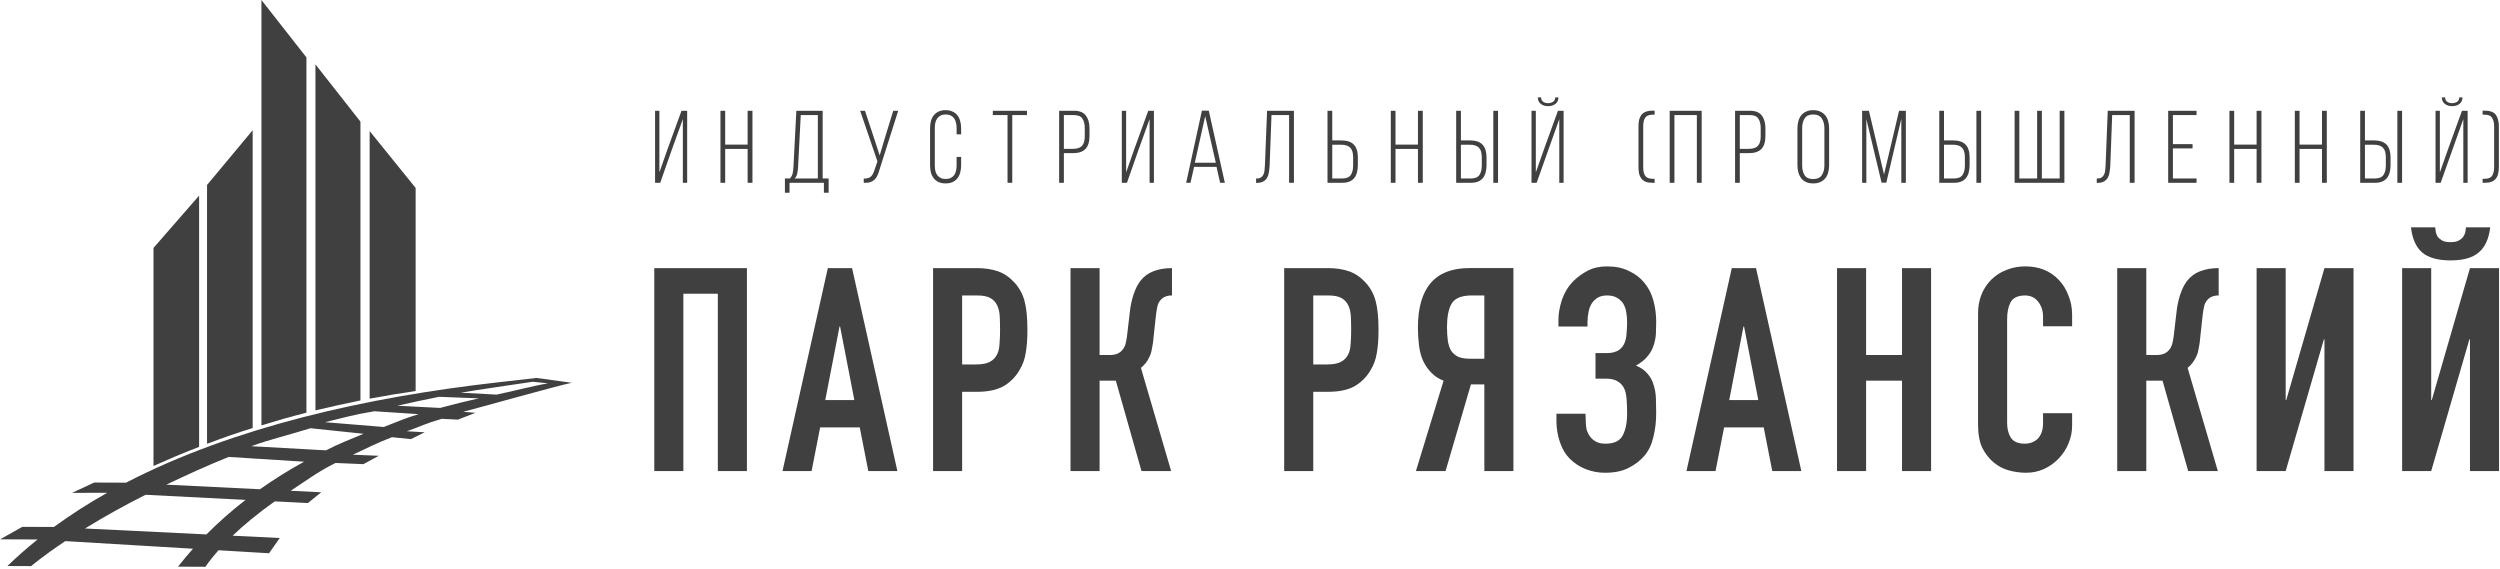
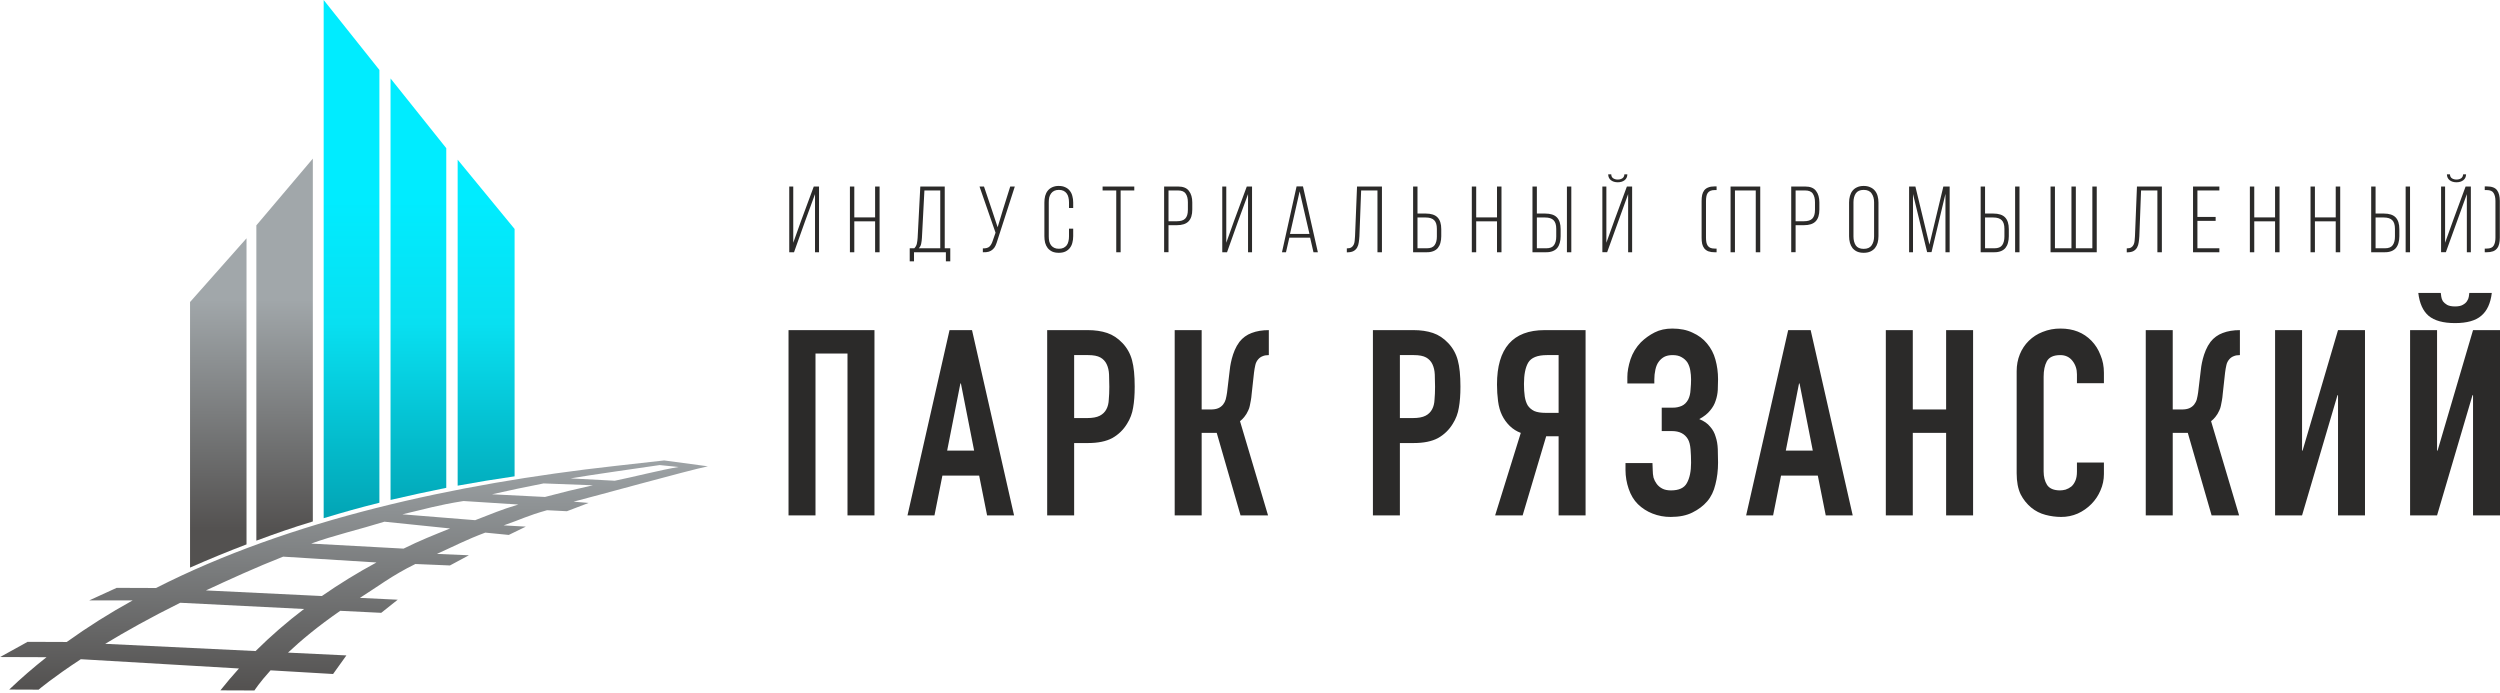
- <svg xmlns="http://www.w3.org/2000/svg" width="308" height="70" viewBox="0 0 308 70" fill="none">
-   <path d="M80.607 58.032V33.03H92.02v25.002h-3.582V36.19H84.19v21.842h-3.582zm24.648-8.744l-1.756-9.06h-.07l-1.756 9.06h3.582zm-8.85 8.744l5.584-25.002h2.985l5.583 25.002h-3.582l-1.053-5.373h-4.881l-1.053 5.373h-3.582zm18.55 0V33.03h5.372c.983 0 1.85.129 2.599.386.749.258 1.428.714 2.036 1.37a5.358 5.358 0 0 1 1.265 2.317c.234.866.351 2.049.351 3.547 0 1.124-.07 2.072-.211 2.844a5.704 5.704 0 0 1-.808 2.177 5.36 5.36 0 0 1-1.966 1.932c-.819.444-1.896.667-3.231.667h-1.826v9.762h-3.581zm3.581-21.631v8.498h1.721c.726 0 1.288-.105 1.686-.316.397-.21.69-.503.877-.878.188-.351.293-.784.316-1.3a19.05 19.05 0 0 0 .071-1.72c0-.585-.012-1.135-.035-1.65-.024-.539-.129-1.007-.316-1.405a2 2 0 0 0-.843-.913c-.375-.21-.913-.316-1.616-.316h-1.861zm25.853-.001c-.328 0-.597.048-.807.141a1.4 1.4 0 0 0-.597.422 1.72 1.72 0 0 0-.387.772c-.07.305-.128.644-.175 1.019l-.316 2.914a8.385 8.385 0 0 1-.106.843c-.047.234-.093.48-.14.737a2.5 2.5 0 0 1-.211.633c-.14.327-.316.62-.527.877a3.177 3.177 0 0 1-.561.562l3.722 12.712h-3.652L137.471 46.9h-2.001v11.132h-3.582V33.03h3.582v10.71h1.194c.421 0 .761-.059 1.018-.176.258-.117.468-.28.632-.491a1.97 1.97 0 0 0 .351-.703c.071-.28.129-.585.176-.912l.351-2.985c.024-.094.047-.281.07-.562.047-.305.117-.644.211-1.019.094-.374.222-.76.386-1.158a5.35 5.35 0 0 1 .632-1.124 3.66 3.66 0 0 1 1.616-1.194c.655-.257 1.416-.386 2.282-.386v3.37zm13.822 21.632V33.03h5.373c.983 0 1.849.129 2.598.386.749.258 1.428.714 2.037 1.37a5.357 5.357 0 0 1 1.264 2.317c.234.866.351 2.049.351 3.547 0 1.124-.07 2.072-.211 2.844a5.718 5.718 0 0 1-.807 2.177 5.364 5.364 0 0 1-1.967 1.932c-.819.444-1.896.667-3.23.667h-1.826v9.762h-3.582zm3.582-21.631v8.498h1.72c.726 0 1.288-.105 1.686-.316.398-.21.69-.503.878-.878.187-.351.292-.784.316-1.3.047-.514.07-1.088.07-1.72 0-.585-.012-1.135-.035-1.65-.024-.539-.129-1.007-.316-1.405a1.99 1.99 0 0 0-.843-.913c-.375-.21-.913-.316-1.615-.316h-1.861zm19.532-.001c-1.264 0-2.096.34-2.493 1.02-.375.655-.562 1.615-.562 2.879 0 .632.035 1.194.105 1.685.07.468.199.866.386 1.194.211.328.504.585.878.773.375.164.878.245 1.51.245h1.721v-7.795h-1.545zm1.545 21.632V47.357h-1.651l-3.125 10.675h-3.652l3.406-11.132a4.1 4.1 0 0 1-1.475-.948 5.203 5.203 0 0 1-1.018-1.44c-.257-.538-.433-1.17-.527-1.896a17.669 17.669 0 0 1-.14-2.247c0-4.893 2.107-7.34 6.321-7.34h5.443v25.003h-3.582zm9.129-18.682c0-.702.14-1.498.421-2.387.304-.89.761-1.65 1.37-2.283a7.315 7.315 0 0 1 1.826-1.334c.678-.351 1.463-.527 2.352-.527 1.054 0 1.955.187 2.704.562.773.351 1.405.831 1.896 1.44.515.608.89 1.334 1.124 2.177.234.843.351 1.732.351 2.669 0 .468-.012.948-.035 1.44a5.378 5.378 0 0 1-.281 1.44c-.14.467-.386.912-.737 1.334-.328.42-.808.807-1.44 1.158.632.258 1.112.597 1.44 1.019.351.398.597.854.737 1.37a5.91 5.91 0 0 1 .281 1.65 46.5 46.5 0 0 1 .035 1.825c0 1.054-.117 2.037-.351 2.95-.211.913-.574 1.674-1.089 2.283-.515.608-1.17 1.112-1.966 1.51-.773.398-1.732.597-2.879.597a6.371 6.371 0 0 1-2.423-.457 5.763 5.763 0 0 1-1.932-1.264c-.538-.538-.948-1.229-1.229-2.072a7.95 7.95 0 0 1-.421-2.528v-.948h3.582l.035.983c0 .328.035.655.105.983.094.305.234.586.421.843.188.258.434.468.738.632.304.164.69.246 1.159.246 1.053 0 1.755-.328 2.107-.983.374-.68.561-1.592.561-2.74 0-.655-.023-1.264-.07-1.825-.047-.586-.164-1.042-.351-1.37-.421-.726-1.124-1.088-2.107-1.088h-1.369v-3.16h1.474a2.79 2.79 0 0 0 1.194-.247c.352-.163.632-.444.843-.842.187-.375.293-.82.316-1.335.047-.515.07-.971.07-1.37 0-.42-.035-.83-.105-1.228a2.999 2.999 0 0 0-.386-1.089 2.245 2.245 0 0 0-.773-.702c-.304-.187-.702-.281-1.194-.281-.444 0-.819.082-1.123.246a2.285 2.285 0 0 0-.703.632c-.21.28-.362.644-.456 1.088a6.276 6.276 0 0 0-.141 1.3v.561h-3.581v-.877zm24.623 9.938l-1.755-9.06h-.071l-1.755 9.06h3.581zm-8.849 8.744l5.584-25.002h2.985l5.583 25.002h-3.582l-1.053-5.373h-4.881l-1.054 5.373h-3.582zm18.549 0V33.03h3.582v10.71h4.425V33.03h3.581v25.002h-3.581V46.9h-4.425v11.132h-3.582zm28.963-7.128v1.545c0 .772-.152 1.51-.457 2.212a5.87 5.87 0 0 1-1.194 1.826 6.017 6.017 0 0 1-1.826 1.3 5.343 5.343 0 0 1-2.212.456 8.03 8.03 0 0 1-2.072-.281 4.904 4.904 0 0 1-1.896-.984c-.562-.468-1.03-1.065-1.405-1.79-.351-.75-.526-1.698-.526-2.845V38.578c0-.82.14-1.58.421-2.282a5.373 5.373 0 0 1 1.194-1.826 5.375 5.375 0 0 1 1.826-1.194 6.115 6.115 0 0 1 2.388-.457c1.685 0 3.055.55 4.108 1.65a5.603 5.603 0 0 1 1.194 1.932c.305.726.457 1.522.457 2.388v1.404h-3.582V39c0-.702-.199-1.31-.597-1.826-.398-.515-.936-.772-1.615-.772-.89 0-1.487.28-1.791.843-.281.538-.422 1.229-.422 2.072v12.781c0 .726.153 1.335.457 1.826.328.492.901.738 1.721.738a2.8 2.8 0 0 0 .737-.105 2.48 2.48 0 0 0 .772-.422c.211-.187.387-.445.527-.772.141-.328.211-.738.211-1.23v-1.228h3.582zM273.342 36.4c-.328 0-.597.048-.808.141-.21.07-.409.211-.597.422a1.72 1.72 0 0 0-.386.772c-.07.305-.129.644-.176 1.019l-.316 2.914a8.116 8.116 0 0 1-.105.843c-.047.234-.094.48-.14.737a2.5 2.5 0 0 1-.211.633 3.65 3.65 0 0 1-.527.877 3.147 3.147 0 0 1-.562.562l3.723 12.712h-3.652L266.424 46.9h-2.001v11.132h-3.582V33.03h3.582v10.71h1.194c.421 0 .76-.059 1.018-.176a1.65 1.65 0 0 0 .632-.491 1.97 1.97 0 0 0 .351-.703c.07-.28.129-.585.176-.912l.351-2.985c.023-.094.047-.281.07-.562.047-.305.117-.644.211-1.019.093-.374.222-.76.386-1.158a5.35 5.35 0 0 1 .632-1.124c.445-.562.983-.96 1.615-1.194.656-.257 1.417-.386 2.283-.386v3.37zm13.03 21.632V41.809h-.07l-4.706 16.223h-3.582V33.03h3.582v16.258h.07l4.706-16.258h3.582v25.002h-3.582zm17.928 0V41.809h-.07l-4.706 16.223h-3.582V33.03h3.582v16.258h.07L304.3 33.03h3.582v25.002H304.3zm-4.284-30.024c.023.14.047.316.07.527.023.187.094.386.211.597.14.187.327.351.562.492.257.14.608.21 1.053.21.445 0 .784-.07 1.018-.21.258-.14.445-.305.562-.492.141-.21.223-.41.246-.597.023-.21.047-.386.07-.527h2.985c-.164 1.405-.632 2.435-1.405 3.09-.749.656-1.907.984-3.476.984-1.568 0-2.739-.328-3.512-.983-.749-.656-1.205-1.686-1.369-3.09h2.985zM82.784 18.4l-1.445 4.119h-.634v-8.871h.532v7.59l1.027-2.927 1.698-4.663h.697v8.87h-.532v-7.844L82.784 18.4zm6.56-.05v4.169h-.583v-8.871h.583v4.17h2.762v-4.17h.596v8.87h-.596V18.35h-2.762zm12.161 5.398v-1.23h-4.233v1.23h-.57v-1.761h.608a1.3 1.3 0 0 0 .343-.634c.05-.237.084-.498.1-.786l.356-6.92h3.244v8.34h.735v1.761h-.583zm-3.18-3.18a5.527 5.527 0 0 1-.102.81 1.18 1.18 0 0 1-.317.609h2.851V14.18h-2.103l-.33 6.387zm10.04.303c-.076.27-.161.512-.254.723a1.477 1.477 0 0 1-.355.52 1.403 1.403 0 0 1-.544.329c-.212.067-.478.093-.799.076v-.52c.406.009.697-.072.875-.24.185-.178.333-.444.443-.799l.368-1.077-2.129-6.235h.595l1.039 3.13.773 2.37.71-2.383.963-3.117h.609l-2.294 7.223zm8.133-7.299c.338 0 .626.059.862.177.245.11.444.266.596.469.16.194.274.43.342.71.076.27.114.566.114.887v.735h-.558v-.773c0-.237-.025-.457-.076-.66a1.37 1.37 0 0 0-.228-.532 1.134 1.134 0 0 0-.418-.355 1.379 1.379 0 0 0-.621-.126c-.245 0-.452.042-.621.127a1.134 1.134 0 0 0-.418.354c-.11.152-.19.33-.241.533a3.25 3.25 0 0 0-.063.659v4.613c0 .236.021.456.063.659.051.203.131.38.241.532.11.144.249.258.418.342.169.085.376.127.621.127s.452-.042.621-.127c.169-.084.308-.198.418-.342.11-.152.186-.33.228-.532.051-.203.076-.423.076-.66v-1.051h.558v1.014c0 .32-.038.62-.114.9a1.87 1.87 0 0 1-.342.71c-.152.194-.351.35-.596.468-.236.11-.524.165-.862.165a2.12 2.12 0 0 1-.874-.165 1.816 1.816 0 0 1-.596-.469 2.133 2.133 0 0 1-.342-.71 3.792 3.792 0 0 1-.101-.9v-4.536c0-.321.033-.617.101-.887.076-.28.19-.516.342-.71a1.62 1.62 0 0 1 .596-.47 2.01 2.01 0 0 1 .874-.176zm7.63 8.947v-8.34h-1.812v-.531h4.207v.532h-1.812v8.339h-.583zm8.196-8.871c.684 0 1.17.198 1.457.595.296.389.444.908.444 1.559v.963c0 .71-.165 1.238-.494 1.584-.33.347-.85.52-1.559.52h-1.103v3.65h-.583v-8.871h1.838zm-.152 4.689c.515 0 .887-.119 1.115-.355.237-.245.355-.638.355-1.179v-1.039c0-.482-.097-.866-.292-1.153-.186-.288-.528-.431-1.026-.431h-1.255v4.157h1.103zm8.114.063l-1.445 4.119h-.634v-8.871h.533v7.59l1.026-2.927 1.699-4.663h.697v8.87h-.533v-7.844l-1.343 3.726zm6.826 2.155l-.443 1.964h-.533l1.939-8.884h.849l1.977 8.884h-.583l-.443-1.964h-2.763zm.089-.507h2.585l-1.305-5.741-1.28 5.74zm9.448-5.868l-.228 6.172a8.311 8.311 0 0 1-.088.849 1.86 1.86 0 0 1-.216.684c-.11.194-.266.35-.469.47-.194.109-.456.168-.786.177h-.114v-.533c.254 0 .448-.042.583-.127a.844.844 0 0 0 .317-.354c.076-.152.123-.326.14-.52a7.37 7.37 0 0 0 .05-.634l.266-6.716h3.308v8.87h-.595V14.18h-2.168zm8.574 3.117c.718 0 1.242.174 1.571.52.33.346.494.875.494 1.584v.963c0 .322-.038.617-.114.888a1.83 1.83 0 0 1-.329.684c-.152.186-.351.33-.596.43-.236.102-.528.153-.874.153h-1.825v-8.871h.583v3.65h1.09zm.152 4.69c.498 0 .845-.144 1.039-.431.194-.288.291-.672.291-1.154v-1.039c0-.54-.118-.93-.354-1.166-.237-.245-.613-.367-1.128-.367h-1.09v4.157h1.242zm6.553-3.637v4.169h-.583v-8.871h.583v4.17h2.763v-4.17h.596v8.87h-.596V18.35h-2.763zm9.146-1.053c.718 0 1.242.174 1.571.52.33.346.494.875.494 1.584v.963c0 .322-.038.617-.114.888a1.83 1.83 0 0 1-.329.684c-.152.186-.351.33-.596.43-.236.102-.528.153-.874.153h-1.825v-8.871h.583v3.65h1.09zm3.485-3.65v8.872h-.583v-8.871h.583zm-3.333 8.34c.498 0 .845-.144 1.039-.431.194-.288.291-.672.291-1.154v-1.039c0-.54-.118-.93-.354-1.166-.237-.245-.613-.367-1.128-.367h-1.09v4.157h1.242zM192.002 12c-.008.346-.131.613-.368.798-.236.186-.54.28-.912.28-.363 0-.663-.094-.9-.28-.236-.185-.359-.452-.367-.798h.405c.009.254.097.435.266.545.169.11.368.165.596.165.237 0 .439-.055.608-.165.169-.11.262-.291.279-.545h.393zm-2.687 10.519h-.633v-8.871h.532v7.59l1.115-3.155 1.61-4.435h.697v8.87h-.533v-7.844l-2.788 7.845zm14.282-8.389c-.229 0-.419.033-.571.1a.814.814 0 0 0-.355.292 1.246 1.246 0 0 0-.177.469c-.034.177-.051.38-.051.608v4.956c0 .228.017.435.051.62.034.178.093.33.177.457a.827.827 0 0 0 .343.291c.152.068.346.102.583.102h.253v.494h-.279c-.329 0-.604-.042-.824-.127a1.333 1.333 0 0 1-.532-.393 1.674 1.674 0 0 1-.279-.608 4.204 4.204 0 0 1-.076-.836v-4.956c0-.312.026-.587.076-.824a1.67 1.67 0 0 1 .279-.62c.135-.17.313-.296.532-.38.22-.094.495-.14.824-.14h.279v.494h-.253zm2.692.05v8.339h-.583v-8.871h3.941v8.87h-.595V14.18h-2.763zm9.31-.532c.684 0 1.17.198 1.458.595.295.389.443.908.443 1.559v.963c0 .71-.165 1.238-.494 1.584-.33.347-.849.52-1.559.52h-1.103v3.65h-.583v-8.871h1.838zm-.152 4.689c.515 0 .887-.119 1.115-.355.237-.245.355-.638.355-1.179v-1.039c0-.482-.097-.866-.291-1.153-.186-.288-.528-.431-1.027-.431h-1.255v4.157h1.103zm5.998-2.522c0-.321.038-.617.114-.887.076-.28.19-.516.342-.71.161-.203.363-.36.608-.47.245-.117.537-.176.875-.176.338 0 .629.059.874.177.254.11.461.266.621.469.161.194.279.43.355.71.076.27.114.566.114.887v4.537c0 .32-.038.62-.114.9a2 2 0 0 1-.355.71 1.74 1.74 0 0 1-.621.468 2.12 2.12 0 0 1-.874.165c-.338 0-.63-.055-.875-.165a1.783 1.783 0 0 1-.608-.469 2.133 2.133 0 0 1-.342-.71 3.411 3.411 0 0 1-.114-.9v-4.536zm.583 4.575c0 .481.101.883.304 1.204.211.312.562.469 1.052.469s.84-.157 1.052-.47c.219-.32.329-.722.329-1.203v-4.613c0-.482-.11-.879-.329-1.192-.212-.32-.562-.481-1.052-.481s-.841.16-1.052.481c-.203.313-.304.71-.304 1.192v4.613zm10.365 2.116h-.583l-1.876-7.845v7.858h-.519v-8.871h.836l1.863 7.844 1.85-7.845h.837v8.872h-.558v-7.883l-1.85 7.87zm8.198-5.209c.718 0 1.242.174 1.571.52.33.346.495.875.495 1.584v.963c0 .322-.038.617-.114.888a1.85 1.85 0 0 1-.33.684c-.152.186-.35.33-.596.43-.236.102-.528.153-.874.153h-1.825v-8.871h.583v3.65h1.09zm3.485-3.65v8.872h-.583v-8.871h.583zm-3.333 8.34c.499 0 .845-.144 1.039-.431.195-.288.292-.672.292-1.154v-1.039c0-.54-.119-.93-.355-1.166-.237-.245-.613-.367-1.128-.367h-1.09v4.157h1.242zm8.039-8.339v8.339h2.192v-8.34h.583v8.34h2.193v-8.34h.583v8.872h-6.134v-8.871h.583zm11.437.532l-.228 6.172a8.3 8.3 0 0 1-.089.849c-.034.262-.106.49-.215.684-.11.194-.266.35-.469.47-.195.109-.457.168-.786.177h-.114v-.533c.253 0 .448-.042.583-.127a.85.85 0 0 0 .317-.354c.076-.152.122-.326.139-.52a7.79 7.79 0 0 0 .051-.634l.266-6.716h3.308v8.87h-.596V14.18h-2.167zm9.904 3.574v.532h-2.421v3.7h2.915v.533h-3.498v-8.871h3.498v.532h-2.915v3.574h2.421zm5.127.596v4.169h-.583v-8.871h.583v4.17h2.763v-4.17h.596v8.87h-.596V18.35h-2.763zm8.056 0v4.169h-.583v-8.871h.583v4.17h2.763v-4.17h.595v8.87h-.595V18.35h-2.763zm9.145-1.053c.718 0 1.242.174 1.572.52.329.346.494.875.494 1.584v.963c0 .322-.038.617-.114.888a1.83 1.83 0 0 1-.33.684c-.152.186-.35.33-.595.43-.237.102-.528.153-.875.153h-1.825v-8.871h.583v3.65h1.09zm3.485-3.65v8.872h-.583v-8.871h.583zm-3.333 8.34c.499 0 .845-.144 1.04-.431.194-.288.291-.672.291-1.154v-1.039c0-.54-.118-.93-.355-1.166-.236-.245-.612-.367-1.128-.367h-1.09v4.157h1.242zM303.38 12c-.009.346-.131.613-.368.798-.237.186-.541.28-.912.28-.364 0-.664-.094-.9-.28-.237-.185-.359-.452-.368-.798h.406c.008.254.097.435.266.545.169.11.367.165.596.165.236 0 .439-.055.608-.165.169-.11.262-.291.279-.545h.393zm-2.687 10.519h-.634v-8.871h.532v7.59l1.116-3.155 1.609-4.435h.697v8.87h-.532v-7.844l-2.788 7.845zm5.444-8.884c.659 0 1.111.173 1.356.52.245.337.368.819.368 1.444v4.956c0 .312-.03.59-.089.836-.051.237-.144.44-.279.608-.126.17-.304.3-.532.393-.22.085-.494.127-.824.127h-.279v-.494h.254c.465 0 .773-.131.925-.393.161-.262.241-.621.241-1.078V15.6c0-.448-.08-.802-.241-1.064-.152-.27-.46-.406-.925-.406h-.254v-.494h.279z" fill="#404040" />
-   <path fill-rule="evenodd" clip-rule="evenodd" d="M44.772 57.184l-3.44-.146c-2.307 1.143-3.76 2.3-5.52 3.425l3.764.185-1.641 1.327-4.077-.205c-2.203 1.546-3.91 2.996-5.198 4.228l5.809.284-1.325 1.879-6.222-.37c-1.128 1.264-1.604 2.036-1.604 2.036l-3.387-.013a45.38 45.38 0 0 1 1.846-2.211l-15.736-.938c-2.811 1.874-4.2 3.08-4.2 3.08l-2.925-.012a52.403 52.403 0 0 1 3.715-3.27l-4.618-.018 2.733-1.537 3.895.015a65.526 65.526 0 0 1 6.565-4.207l-4.33.002 2.732-1.27 3.92.016c13.33-6.897 29.797-10.544 45.652-12.341l4.91-.56 4.351.595c-1.876.384-11.653 3.14-13.37 3.574l1.505.13-2.167.837-1.974-.101c-1.982.562-2.556.92-4.314 1.534l2.204.125-1.697.84-2.337-.233c-1.859.699-3.21 1.421-4.814 2.153l3.184.137-1.889 1.03zM10.47 65.11a100.375 100.375 0 0 1 7.464-4.152l12.32.629a48.491 48.491 0 0 0-4.821 4.254L10.47 65.11zm21.555-4.834l-11.534-.568c2.211-1.046 5.024-2.357 7.684-3.414l9.285.588a57.19 57.19 0 0 0-5.435 3.394zM56.776 48.38c1.706-.309 7.078-1.08 8.869-1.348l1.88.195c-1.642.262-4.72 1.06-6.351 1.388l-4.398-.235zm-2.683.508l4.907.188c-1.603.357-3.196.75-4.773 1.18l-5.265-.27a164.31 164.31 0 0 1 5.131-1.098zm-7.963 1.78c-2.604.418-3.734.79-6.088 1.345l7.24.592c1.821-.7 2.41-1.007 4.296-1.582l-5.448-.355zm-7.878 2.09l6.535.684c-1.69.695-3.017 1.223-4.628 2.04l-9.195-.51c2.143-.8 4.88-1.452 7.288-2.214z" fill="#404040" />
-   <path d="M18.91 30.544l5.62-6.445v30.954c-2.199.86-3.43 1.376-5.62 2.35V30.545zm6.598-7.756l5.62-6.747v36.693c-2.205.684-3.436 1.126-5.62 1.944v-31.89zM37.753 7.074L32.208 0v52.405c2.157-.658 3.37-1.008 5.545-1.563V7.074zm6.654 7.911l-5.545-7.053v42.626a182.52 182.52 0 0 1 5.545-1.225V14.985zm6.799 8.169l-5.666-7.006v32.968a144.52 144.52 0 0 1 5.666-.945V23.154z" fill="#404040" />
+ <svg xmlns="http://www.w3.org/2000/svg" width="307" height="85" viewBox="0 0 307 85" fill="none">
+   <path d="M96.831 63.288v-22.75h10.554v22.75h-3.313V43.414h-3.929v19.874h-3.312zm22.792-7.956L118 47.09h-.065l-1.624 8.243h3.312zm-8.183 7.956l5.163-22.75h2.761l5.163 22.75h-3.312l-.975-4.888h-4.513l-.974 4.888h-3.313zm17.153 0v-22.75h4.968c.91 0 1.711.118 2.403.352.693.234 1.321.65 1.884 1.246a4.85 4.85 0 0 1 1.169 2.11c.216.787.324 1.863.324 3.226 0 1.023-.064 1.885-.194 2.588a5.17 5.17 0 0 1-.747 1.981 4.925 4.925 0 0 1-1.819 1.758c-.757.404-1.753.607-2.987.607h-1.689v8.882h-3.312zm3.312-19.682v7.732h1.591c.672 0 1.191-.096 1.559-.287.368-.192.639-.458.812-.8.173-.319.271-.713.292-1.181.043-.469.065-.99.065-1.566 0-.532-.011-1.033-.032-1.502-.022-.49-.119-.916-.293-1.278a1.826 1.826 0 0 0-.779-.83c-.346-.192-.844-.288-1.494-.288h-1.721zm23.907 0c-.303 0-.552.043-.747.128a1.312 1.312 0 0 0-.552.383 1.56 1.56 0 0 0-.357.703 9.012 9.012 0 0 0-.162.927l-.292 2.652a7.31 7.31 0 0 1-.098.767c-.043.213-.086.436-.13.67a2.229 2.229 0 0 1-.195.576 3.272 3.272 0 0 1-.487.799 2.915 2.915 0 0 1-.519.51l3.442 11.567h-3.377l-2.923-10.128h-1.851v10.128h-3.312v-22.75h3.312v9.746h1.104c.39 0 .704-.053.942-.16a1.53 1.53 0 0 0 .585-.447 1.8 1.8 0 0 0 .324-.64 8.25 8.25 0 0 0 .163-.83l.324-2.716c.022-.085.044-.255.065-.511.044-.277.109-.586.195-.927a7.68 7.68 0 0 1 .357-1.054c.152-.362.347-.703.585-1.023a3.375 3.375 0 0 1 1.494-1.086c.606-.234 1.309-.351 2.11-.351v3.067zm12.782 19.682v-22.75h4.968c.909 0 1.71.118 2.403.352.693.234 1.321.65 1.883 1.246a4.84 4.84 0 0 1 1.169 2.11c.217.787.325 1.863.325 3.226 0 1.023-.065 1.885-.195 2.588a5.138 5.138 0 0 1-.747 1.981 4.915 4.915 0 0 1-1.818 1.758c-.758.404-1.754.607-2.987.607h-1.689v8.882h-3.312zm3.312-19.682v7.732h1.591c.671 0 1.191-.096 1.559-.287a1.83 1.83 0 0 0 .812-.8c.173-.319.27-.713.292-1.181.043-.469.065-.99.065-1.566 0-.532-.011-1.033-.033-1.502-.021-.49-.119-.916-.292-1.278a1.826 1.826 0 0 0-.779-.83c-.347-.192-.845-.288-1.494-.288h-1.721zm18.062 0c-1.169 0-1.938.309-2.306.927-.346.596-.519 1.47-.519 2.62 0 .575.032 1.086.097 1.533.065.426.184.788.357 1.087.195.298.466.532.812.703.347.149.812.223 1.397.223h1.591v-7.093h-1.429zm1.429 19.682v-9.713h-1.526l-2.89 9.713h-3.378l3.15-10.128a3.802 3.802 0 0 1-1.364-.863 4.728 4.728 0 0 1-.941-1.31c-.238-.49-.401-1.065-.487-1.726-.087-.66-.13-1.342-.13-2.044 0-4.452 1.948-6.678 5.845-6.678h5.033v22.75h-3.312zm8.442-16.998c0-.64.129-1.363.389-2.173a5.518 5.518 0 0 1 1.267-2.077 6.767 6.767 0 0 1 1.688-1.214c.628-.32 1.353-.479 2.176-.479.974 0 1.808.17 2.5.511.715.32 1.299.756 1.754 1.31a5.14 5.14 0 0 1 1.039 1.981c.216.767.325 1.576.325 2.428 0 .427-.011.863-.033 1.31a4.84 4.84 0 0 1-.26 1.31c-.13.427-.357.831-.682 1.215-.303.383-.746.735-1.331 1.054.585.234 1.028.543 1.331.927.325.362.552.777.682 1.246.152.447.238.948.26 1.502.022.532.033 1.086.033 1.661 0 .959-.109 1.853-.325 2.684-.195.83-.53 1.523-1.007 2.077-.476.553-1.082 1.011-1.818 1.374-.715.362-1.602.543-2.663.543a5.984 5.984 0 0 1-2.241-.416 5.346 5.346 0 0 1-1.786-1.15c-.497-.49-.876-1.118-1.136-1.885a7.126 7.126 0 0 1-.39-2.3v-.863h3.312l.033.895c0 .298.032.596.097.894.087.277.217.533.39.767.173.234.401.426.682.575.281.15.639.224 1.072.224.974 0 1.623-.298 1.948-.895.346-.618.519-1.448.519-2.492 0-.597-.021-1.15-.065-1.662-.043-.532-.151-.947-.324-1.246-.39-.66-1.039-.99-1.949-.99h-1.266V50.06h1.364a2.62 2.62 0 0 0 1.104-.223c.325-.15.584-.405.779-.767.173-.341.271-.746.292-1.214.044-.469.065-.884.065-1.247 0-.383-.032-.756-.097-1.118a2.704 2.704 0 0 0-.357-.99 2.068 2.068 0 0 0-.715-.64c-.281-.17-.649-.255-1.104-.255-.411 0-.757.075-1.039.224-.26.149-.476.34-.649.575-.195.255-.336.586-.422.99-.087.405-.13.8-.13 1.182v.512h-3.312v-.799zm22.77 9.042l-1.624-8.243h-.064l-1.624 8.243h3.312zm-8.183 7.956l5.163-22.75h2.76l5.163 22.75H224.2l-.974-4.888h-4.514l-.974 4.888h-3.312zm17.153 0v-22.75h3.312v9.746h4.092v-9.745h3.312v22.75h-3.312v-10.13h-4.092v10.13h-3.312zm26.782-6.486v1.406c0 .703-.14 1.374-.422 2.013a5.304 5.304 0 0 1-1.104 1.661 5.572 5.572 0 0 1-1.688 1.182 5.014 5.014 0 0 1-2.046.416 7.532 7.532 0 0 1-1.916-.256 4.555 4.555 0 0 1-1.753-.894 5.18 5.18 0 0 1-1.299-1.63c-.325-.682-.487-1.544-.487-2.588V45.587c0-.745.129-1.438.389-2.077a4.888 4.888 0 0 1 1.104-1.661 4.98 4.98 0 0 1 1.689-1.087 5.733 5.733 0 0 1 2.208-.415c1.559 0 2.825.5 3.799 1.502.477.49.845 1.075 1.104 1.757.282.66.422 1.385.422 2.173v1.278h-3.312V45.97c0-.639-.184-1.192-.552-1.661-.368-.469-.866-.703-1.493-.703-.823 0-1.375.256-1.657.767-.259.49-.389 1.118-.389 1.885v11.63c0 .66.14 1.215.422 1.662.303.447.833.67 1.591.67.217 0 .444-.031.682-.095.26-.085.498-.213.714-.383.195-.17.358-.405.487-.703.13-.299.195-.671.195-1.119v-1.118h3.312zm16.699-13.196c-.303 0-.552.043-.747.128a1.3 1.3 0 0 0-.552.383 1.55 1.55 0 0 0-.357.703c-.065.277-.12.586-.163.927l-.292 2.652a7.598 7.598 0 0 1-.097.767c-.044.213-.087.436-.13.67a2.307 2.307 0 0 1-.195.576c-.13.298-.292.564-.487.799a2.918 2.918 0 0 1-.52.51l3.442 11.567h-3.377l-2.922-10.128h-1.851v10.128h-3.313v-22.75h3.313v9.746h1.104c.389 0 .703-.053.941-.16.239-.106.433-.256.585-.447.151-.192.26-.405.325-.64a8.02 8.02 0 0 0 .162-.83l.325-2.716a4.06 4.06 0 0 0 .065-.511c.043-.277.108-.586.194-.927.087-.34.206-.692.358-1.054.151-.362.346-.703.584-1.023a3.38 3.38 0 0 1 1.494-1.086c.606-.234 1.31-.351 2.111-.351v3.067zm12.049 19.682V48.527h-.065l-4.351 14.761h-3.313v-22.75h3.313v14.794h.065l4.351-14.793h3.312v22.75h-3.312zm16.579 0V48.527h-.065l-4.352 14.761h-3.312v-22.75h3.312v14.794h.065l4.352-14.793H307v22.75h-3.312zm-3.962-27.318c.022.127.043.287.065.479.022.17.086.351.195.543.13.17.303.32.519.447.238.128.563.192.974.192.412 0 .726-.064.942-.192.238-.127.411-.276.52-.447.13-.192.205-.373.227-.543a8.99 8.99 0 0 1 .065-.48h2.76c-.151 1.279-.584 2.216-1.299 2.812-.693.597-1.764.895-3.215.895-1.45 0-2.532-.298-3.247-.895-.693-.596-1.115-1.533-1.266-2.811h2.76zM98.842 27.227l-1.336 3.748h-.586v-8.072h.492v6.907l.95-2.664 1.57-4.243h.644v8.072h-.492v-7.138l-1.242 3.39zm6.066-.047v3.795h-.539v-8.072h.539v3.794h2.555v-3.794h.551v8.072h-.551V27.18h-2.555zm11.247 4.913v-1.118h-3.915v1.118h-.527V30.49h.562c.164-.169.27-.36.317-.576.047-.215.078-.454.094-.715l.328-6.296h3v7.587h.68v1.603h-.539zm-2.942-2.894a4.78 4.78 0 0 1-.094.738 1.069 1.069 0 0 1-.293.553h2.637v-7.103h-1.945l-.305 5.812zm9.285.277c-.07.246-.149.465-.235.657a1.353 1.353 0 0 1-.328.473 1.3 1.3 0 0 1-.504.3 2.125 2.125 0 0 1-.738.069v-.473c.375.008.645-.065.809-.22.172-.16.308-.403.41-.726l.34-.98-1.969-5.673h.551l.961 2.848.715 2.156.656-2.168.891-2.836h.562l-2.121 6.573zm7.521-6.642c.313 0 .578.053.797.161.227.1.41.242.551.427.148.176.254.392.316.645.071.246.106.515.106.808v.668h-.516v-.703c0-.215-.023-.415-.07-.6a1.235 1.235 0 0 0-.211-.484 1.05 1.05 0 0 0-.387-.323 1.289 1.289 0 0 0-.574-.115c-.227 0-.418.038-.574.115a1.042 1.042 0 0 0-.387.323 1.38 1.38 0 0 0-.223.484 2.9 2.9 0 0 0-.058.6v4.198c0 .215.019.415.058.6.047.184.121.345.223.483.102.131.23.235.387.312.156.077.347.115.574.115.227 0 .418-.038.574-.115a1.1 1.1 0 0 0 .387-.312c.102-.138.172-.3.211-.484a2.42 2.42 0 0 0 .07-.6v-.957h.516v.923c0 .292-.035.565-.106.819a1.671 1.671 0 0 1-.316.645 1.527 1.527 0 0 1-.551.427c-.219.1-.484.15-.797.15-.312 0-.582-.05-.808-.15a1.667 1.667 0 0 1-.551-.427 1.934 1.934 0 0 1-.317-.645 3.442 3.442 0 0 1-.093-.82v-4.127a3.3 3.3 0 0 1 .093-.808c.071-.253.176-.469.317-.645.148-.185.332-.327.551-.427a1.86 1.86 0 0 1 .808-.162zm7.056 8.141v-7.588h-1.676v-.484h3.891v.484h-1.676v7.588h-.539zm7.579-8.072c.632 0 1.082.18 1.347.542.274.353.411.826.411 1.418v.877c0 .645-.153 1.126-.458 1.44-.304.316-.785.474-1.441.474h-1.02v3.32h-.539v-8.071h1.7zm-.141 4.266c.477 0 .82-.107 1.031-.323.219-.223.328-.58.328-1.072v-.946c0-.438-.089-.787-.269-1.049-.172-.261-.488-.392-.949-.392h-1.161v3.782h1.02zm7.503.058l-1.336 3.748h-.586v-8.072h.493v6.907l.949-2.664 1.57-4.243h.645v8.072h-.492v-7.138l-1.243 3.39zm6.313 1.96l-.41 1.788h-.493l1.794-8.084h.785l1.828 8.084h-.539l-.41-1.788h-2.555zm.082-.46h2.391l-1.207-5.225-1.184 5.224zm8.737-5.34l-.211 5.616a7.204 7.204 0 0 1-.082.773 1.663 1.663 0 0 1-.199.622 1.143 1.143 0 0 1-.433.427c-.18.1-.422.154-.727.161h-.106v-.484c.235 0 .415-.038.54-.115a.786.786 0 0 0 .293-.323 1.28 1.28 0 0 0 .128-.473c.024-.184.04-.377.047-.577l.246-6.111h3.059v8.072h-.551v-7.588h-2.004zm7.928 2.837c.664 0 1.149.157 1.454.473.304.315.457.795.457 1.441v.876c0 .293-.036.562-.106.808a1.653 1.653 0 0 1-.305.622c-.14.17-.324.3-.55.392a2.09 2.09 0 0 1-.809.139h-1.688v-8.072h.539v3.32h1.008zm.141 4.266c.461 0 .781-.13.961-.392.18-.261.27-.61.27-1.049v-.946c0-.492-.11-.845-.329-1.06-.218-.223-.566-.335-1.043-.335h-1.008v3.782h1.149zm6.06-3.31v3.795h-.539v-8.072h.539v3.794h2.555v-3.794h.551v8.072h-.551V27.18h-2.555zm8.457-.956c.665 0 1.149.157 1.454.473.304.315.457.795.457 1.441v.876c0 .293-.035.562-.106.808a1.666 1.666 0 0 1-.304.622c-.141.17-.325.3-.551.392a2.09 2.09 0 0 1-.809.139h-1.688v-8.072h.54v3.32h1.007zm3.223-3.321v8.072h-.539v-8.072h.539zm-3.082 7.587c.461 0 .781-.13.961-.392.18-.261.27-.61.27-1.049v-.946c0-.492-.11-.845-.329-1.06-.218-.223-.566-.335-1.043-.335h-1.007v3.782h1.148zm9.965-9.086c-.008.315-.121.557-.34.726-.218.17-.5.254-.843.254-.336 0-.614-.085-.833-.254-.218-.169-.332-.411-.339-.726h.375c.007.23.089.395.246.495a1 1 0 0 0 .551.15c.218 0 .406-.05.562-.15.156-.1.242-.265.258-.495h.363zm-2.484 9.57h-.586v-8.071h.492v6.907l1.031-2.871 1.489-4.036h.644v8.072h-.492v-7.138l-2.578 7.138zm13.206-7.634c-.211 0-.387.032-.527.093a.743.743 0 0 0-.328.265 1.095 1.095 0 0 0-.164.427 2.87 2.87 0 0 0-.047.554v4.508c0 .208.015.396.047.565.031.162.085.3.164.416a.755.755 0 0 0 .316.265c.141.061.32.092.539.092h.235v.45h-.258a2.17 2.17 0 0 1-.762-.116 1.229 1.229 0 0 1-.492-.357 1.51 1.51 0 0 1-.258-.554 3.71 3.71 0 0 1-.07-.76v-4.51c0-.284.023-.534.07-.749a1.51 1.51 0 0 1 .258-.565 1.13 1.13 0 0 1 .492-.346c.203-.085.457-.127.762-.127h.258v.45h-.235zm2.49.047v7.588h-.539v-8.072h3.645v8.072h-.551v-7.588h-2.555zm8.609-.484c.633 0 1.082.18 1.348.542.274.353.41.826.41 1.418v.877c0 .645-.152 1.126-.457 1.44-.305.316-.785.474-1.441.474h-1.02v3.32h-.539v-8.071h1.699zm-.14 4.266c.476 0 .82-.107 1.031-.323.219-.223.328-.58.328-1.072v-.946c0-.438-.09-.787-.269-1.049-.172-.261-.489-.392-.95-.392h-1.16v3.782h1.02zm5.546-2.294c0-.293.035-.562.106-.808.07-.253.175-.469.316-.645a1.47 1.47 0 0 1 .562-.427c.227-.108.497-.162.809-.162.313 0 .582.054.809.162.234.1.426.242.574.427.148.176.258.392.328.645.07.246.106.515.106.808v4.128c0 .292-.036.565-.106.819-.07.246-.18.46-.328.645-.148.177-.34.32-.574.427-.227.1-.496.15-.809.15-.312 0-.582-.05-.809-.15a1.64 1.64 0 0 1-.562-.427 1.913 1.913 0 0 1-.316-.645 3.027 3.027 0 0 1-.106-.82v-4.127zm.539 4.163c0 .438.094.803.281 1.095.196.284.52.427.973.427.453 0 .778-.143.973-.427.203-.292.305-.657.305-1.095V24.84c0-.438-.102-.8-.305-1.084-.195-.292-.52-.438-.973-.438-.453 0-.777.146-.973.438-.187.285-.281.646-.281 1.084v4.198zm9.585 1.925h-.539l-1.735-7.138v7.15h-.48v-8.072h.773l1.723 7.138 1.711-7.138h.774v8.072h-.516v-7.173l-1.711 7.161zm7.581-4.739c.664 0 1.149.157 1.453.473.305.315.457.795.457 1.441v.876c0 .293-.035.562-.105.808a1.653 1.653 0 0 1-.305.622c-.14.17-.324.3-.551.392a2.08 2.08 0 0 1-.808.139h-1.688v-8.072h.539v3.32h1.008zm3.223-3.321v8.072h-.539v-8.072h.539zm-3.082 7.587c.461 0 .781-.13.961-.392.18-.261.269-.61.269-1.049v-.946c0-.492-.109-.845-.328-1.06-.219-.223-.566-.335-1.043-.335h-1.008v3.782h1.149zm7.434-7.587v7.587h2.027v-7.587h.539v7.587h2.028v-7.587h.539v8.072h-5.673v-8.072h.54zm10.576.484l-.211 5.616a7.47 7.47 0 0 1-.082.773 1.681 1.681 0 0 1-.199.622 1.146 1.146 0 0 1-.434.427c-.18.1-.422.154-.727.161h-.105v-.484c.234 0 .414-.038.539-.115a.773.773 0 0 0 .293-.323 1.3 1.3 0 0 0 .129-.473c.023-.184.039-.377.047-.577l.246-6.111h3.059v8.072h-.551v-7.588h-2.004zm9.158 3.252v.484h-2.238v3.367h2.695v.485h-3.234v-8.072h3.234v.484h-2.695v3.252h2.238zm4.742.541v3.795h-.539v-8.072h.539v3.794h2.555v-3.794h.551v8.072h-.551V27.18h-2.555zm7.449 0v3.795h-.539v-8.072h.539v3.794h2.555v-3.794h.551v8.072h-.551V27.18h-2.555zm8.457-.956c.664 0 1.149.157 1.454.473.304.315.457.795.457 1.441v.876c0 .293-.036.562-.106.808a1.653 1.653 0 0 1-.305.622c-.14.17-.324.3-.55.392a2.09 2.09 0 0 1-.809.139h-1.688v-8.072h.539v3.32h1.008zm3.223-3.321v8.072h-.539v-8.072h.539zm-3.082 7.587c.461 0 .781-.13.961-.392.18-.261.269-.61.269-1.049v-.946c0-.492-.109-.845-.328-1.06-.218-.223-.566-.335-1.043-.335h-1.008v3.782h1.149zm9.965-9.086c-.008.315-.121.557-.34.726-.219.17-.5.254-.844.254-.336 0-.613-.085-.832-.254-.218-.169-.332-.411-.34-.726h.375c.008.23.09.395.247.495.156.1.339.15.55.15.219 0 .407-.05.563-.15.156-.1.242-.265.258-.495h.363zm-2.484 9.57h-.586v-8.071h.492v6.907l1.031-2.871 1.488-4.036h.645v8.072h-.492v-7.138l-2.578 7.138zm5.034-8.083c.61 0 1.028.158 1.254.473.227.308.34.746.34 1.315v4.508c0 .285-.027.538-.082.761-.047.216-.133.4-.258.554a1.127 1.127 0 0 1-.492.357 2.17 2.17 0 0 1-.762.116h-.258v-.45h.235c.43 0 .715-.12.855-.357.149-.239.223-.566.223-.98v-4.51c0-.407-.074-.73-.223-.968-.14-.246-.425-.37-.855-.37h-.235v-.449h.258z" fill="#2B2A29" />
+   <path fill-rule="evenodd" clip-rule="evenodd" d="M55.253 69.438l-4.246-.178c-2.846 1.388-4.64 2.794-6.811 4.16l4.645.224-2.026 1.611-5.03-.248c-2.72 1.877-4.826 3.637-6.416 5.134l7.169.344-1.635 2.282-7.678-.45c-1.393 1.536-1.98 2.473-1.98 2.473l-4.18-.016a54.549 54.549 0 0 1 2.279-2.685l-19.42-1.138C6.453 83.226 4.74 84.69 4.74 84.69l-3.61-.014a64.388 64.388 0 0 1 4.584-3.972l-5.7-.021 3.374-1.866 4.807.018a81.034 81.034 0 0 1 8.102-5.108l-5.344.003 3.372-1.542 4.836.018c16.452-8.374 36.773-12.803 56.34-14.985l6.06-.68 5.37.723c-2.316.466-14.382 3.812-16.5 4.34l1.856.156-2.673 1.018-2.438-.124c-2.445.684-3.153 1.117-5.323 1.863l2.72.152-2.094 1.02-2.885-.283c-2.293.849-3.96 1.726-5.94 2.615l3.929.166-2.33 1.251zm-42.332 9.624c2.493-1.51 5.56-3.232 9.211-5.042l15.204.764a59.565 59.565 0 0 0-5.95 5.165l-18.465-.887zm26.602-5.87l-14.235-.689c2.729-1.27 6.2-2.862 9.482-4.146l11.46.714a70.761 70.761 0 0 0-6.707 4.122zm30.544-14.445c2.105-.374 8.735-1.312 10.945-1.637l2.32.237c-2.026.318-5.825 1.287-7.838 1.686l-5.427-.286zm-3.31.617l6.054.229c-1.978.433-3.944.91-5.89 1.433l-6.498-.328c2.053-.467 4.164-.913 6.333-1.334zm-9.829 2.161c-3.213.508-4.607.96-7.512 1.633l8.935.72c2.247-.85 2.974-1.223 5.3-1.922l-6.723-.43zm-9.72 2.539l8.063.83c-2.085.843-3.722 1.485-5.711 2.476l-11.348-.618c2.645-.972 6.023-1.763 8.995-2.688z" fill="url(#a)" />
+   <path d="M23.337 37.09l6.936-7.827V66.85a143.02 143.02 0 0 0-6.936 2.852V37.09z" fill="url(#b)" />
+   <path d="M31.48 27.672l6.936-8.194v44.556c-2.721.831-4.24 1.367-6.936 2.36V27.673z" fill="url(#c)" />
+   <path d="M46.59 8.59L39.747 0v63.634c2.662-.798 4.158-1.224 6.843-1.898V8.59z" fill="url(#d)" />
+   <path d="M54.802 18.196l-6.843-8.564v51.76c2.673-.616 4.171-.945 6.843-1.487v-41.71z" fill="url(#e)" />
+   <path d="M63.192 28.115L56.2 19.608V59.64c2.734-.495 4.265-.748 6.992-1.148V28.115z" fill="url(#f)" />
+   <defs>
+     <linearGradient id="a" x1="71.118" y1="55.017" x2="71.005" y2="84.94" gradientUnits="userSpaceOnUse">
+       <stop stop-color="#A1A7AA" />
+       <stop offset="1" stop-color="#535150" />
+     </linearGradient>
+     <linearGradient id="b" x1="28.428" y1="34.387" x2="28.428" y2="65.205" gradientUnits="userSpaceOnUse">
+       <stop offset=".077" stop-color="#A1A7AA" />
+       <stop offset="1" stop-color="#535150" />
+     </linearGradient>
+     <linearGradient id="c" x1="28.428" y1="34.387" x2="28.428" y2="65.205" gradientUnits="userSpaceOnUse">
+       <stop offset=".077" stop-color="#A1A7AA" />
+       <stop offset="1" stop-color="#535150" />
+     </linearGradient>
+     <linearGradient id="d" x1="57.079" y1="24.581" x2="57.079" y2="67.831" gradientUnits="userSpaceOnUse">
+       <stop stop-color="#00ECFF" />
+       <stop offset=".349" stop-color="#08E0F1" />
+       <stop offset="1" stop-color="#019AAA" />
+     </linearGradient>
+     <linearGradient id="e" x1="57.079" y1="24.581" x2="57.079" y2="67.831" gradientUnits="userSpaceOnUse">
+       <stop stop-color="#00ECFF" />
+       <stop offset=".349" stop-color="#08E0F1" />
+       <stop offset="1" stop-color="#019AAA" />
+     </linearGradient>
+     <linearGradient id="f" x1="57.079" y1="24.581" x2="57.079" y2="67.831" gradientUnits="userSpaceOnUse">
+       <stop stop-color="#00ECFF" />
+       <stop offset=".349" stop-color="#08E0F1" />
+       <stop offset="1" stop-color="#019AAA" />
+     </linearGradient>
+   </defs>
</svg>
